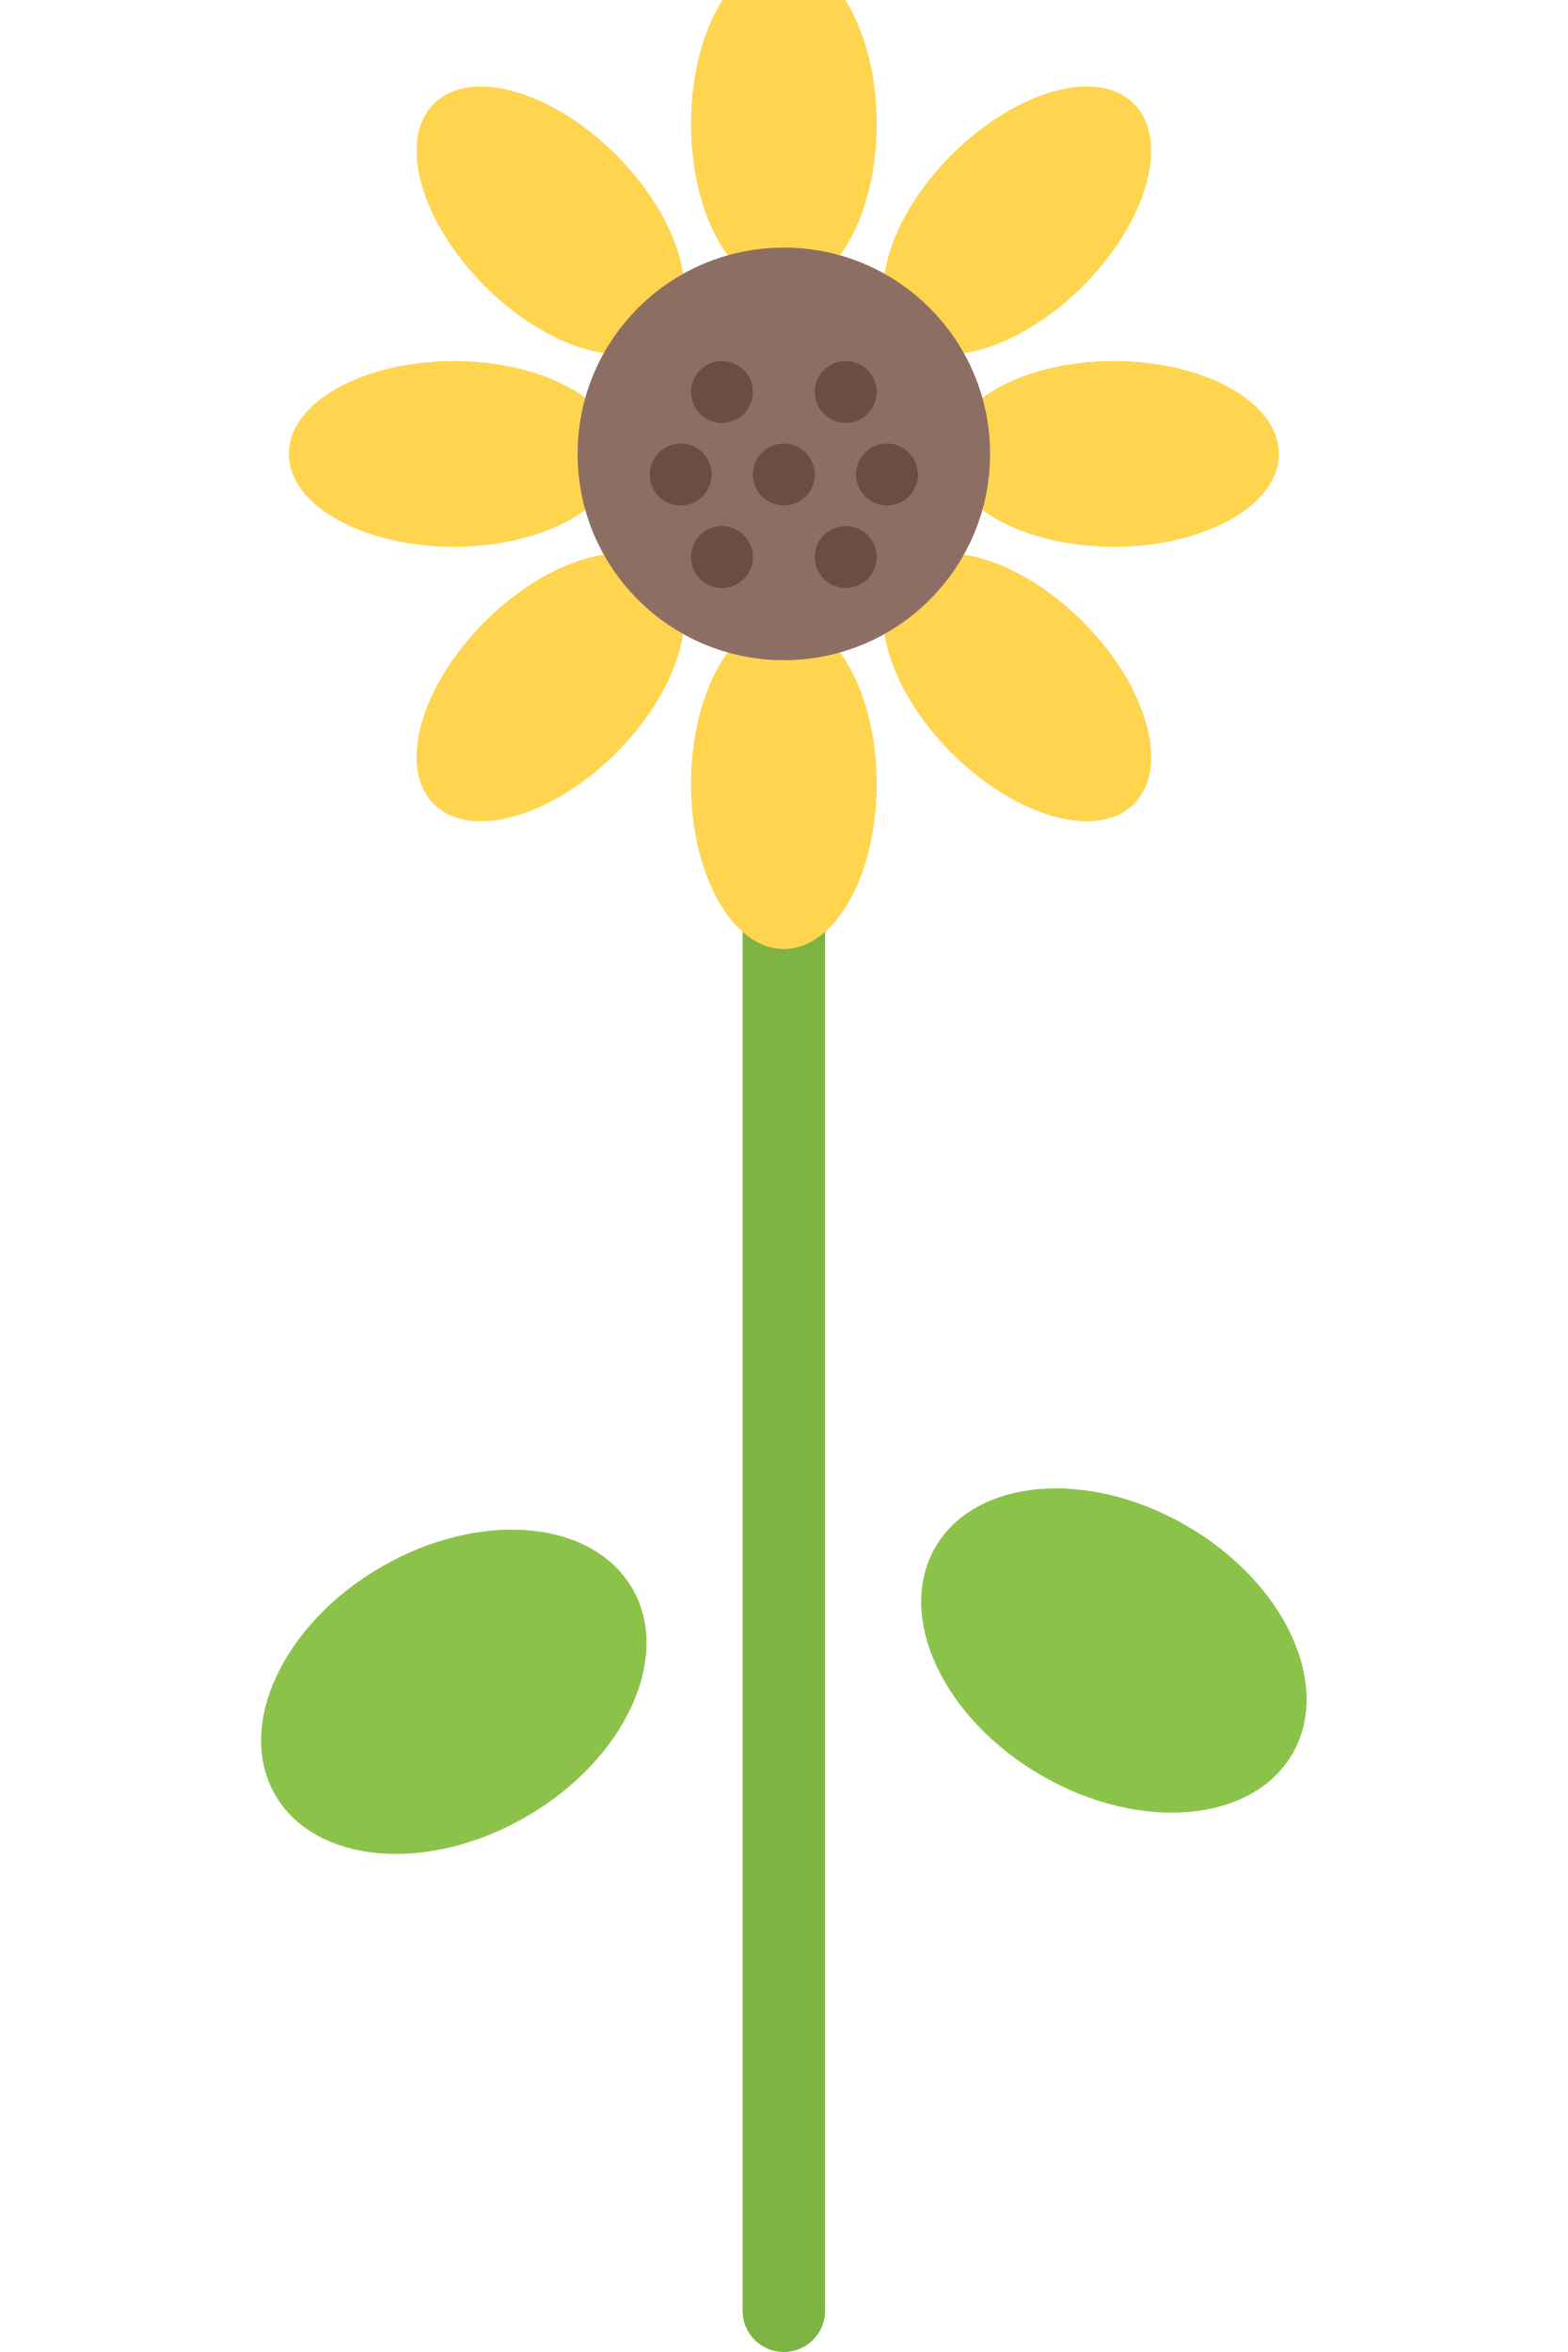
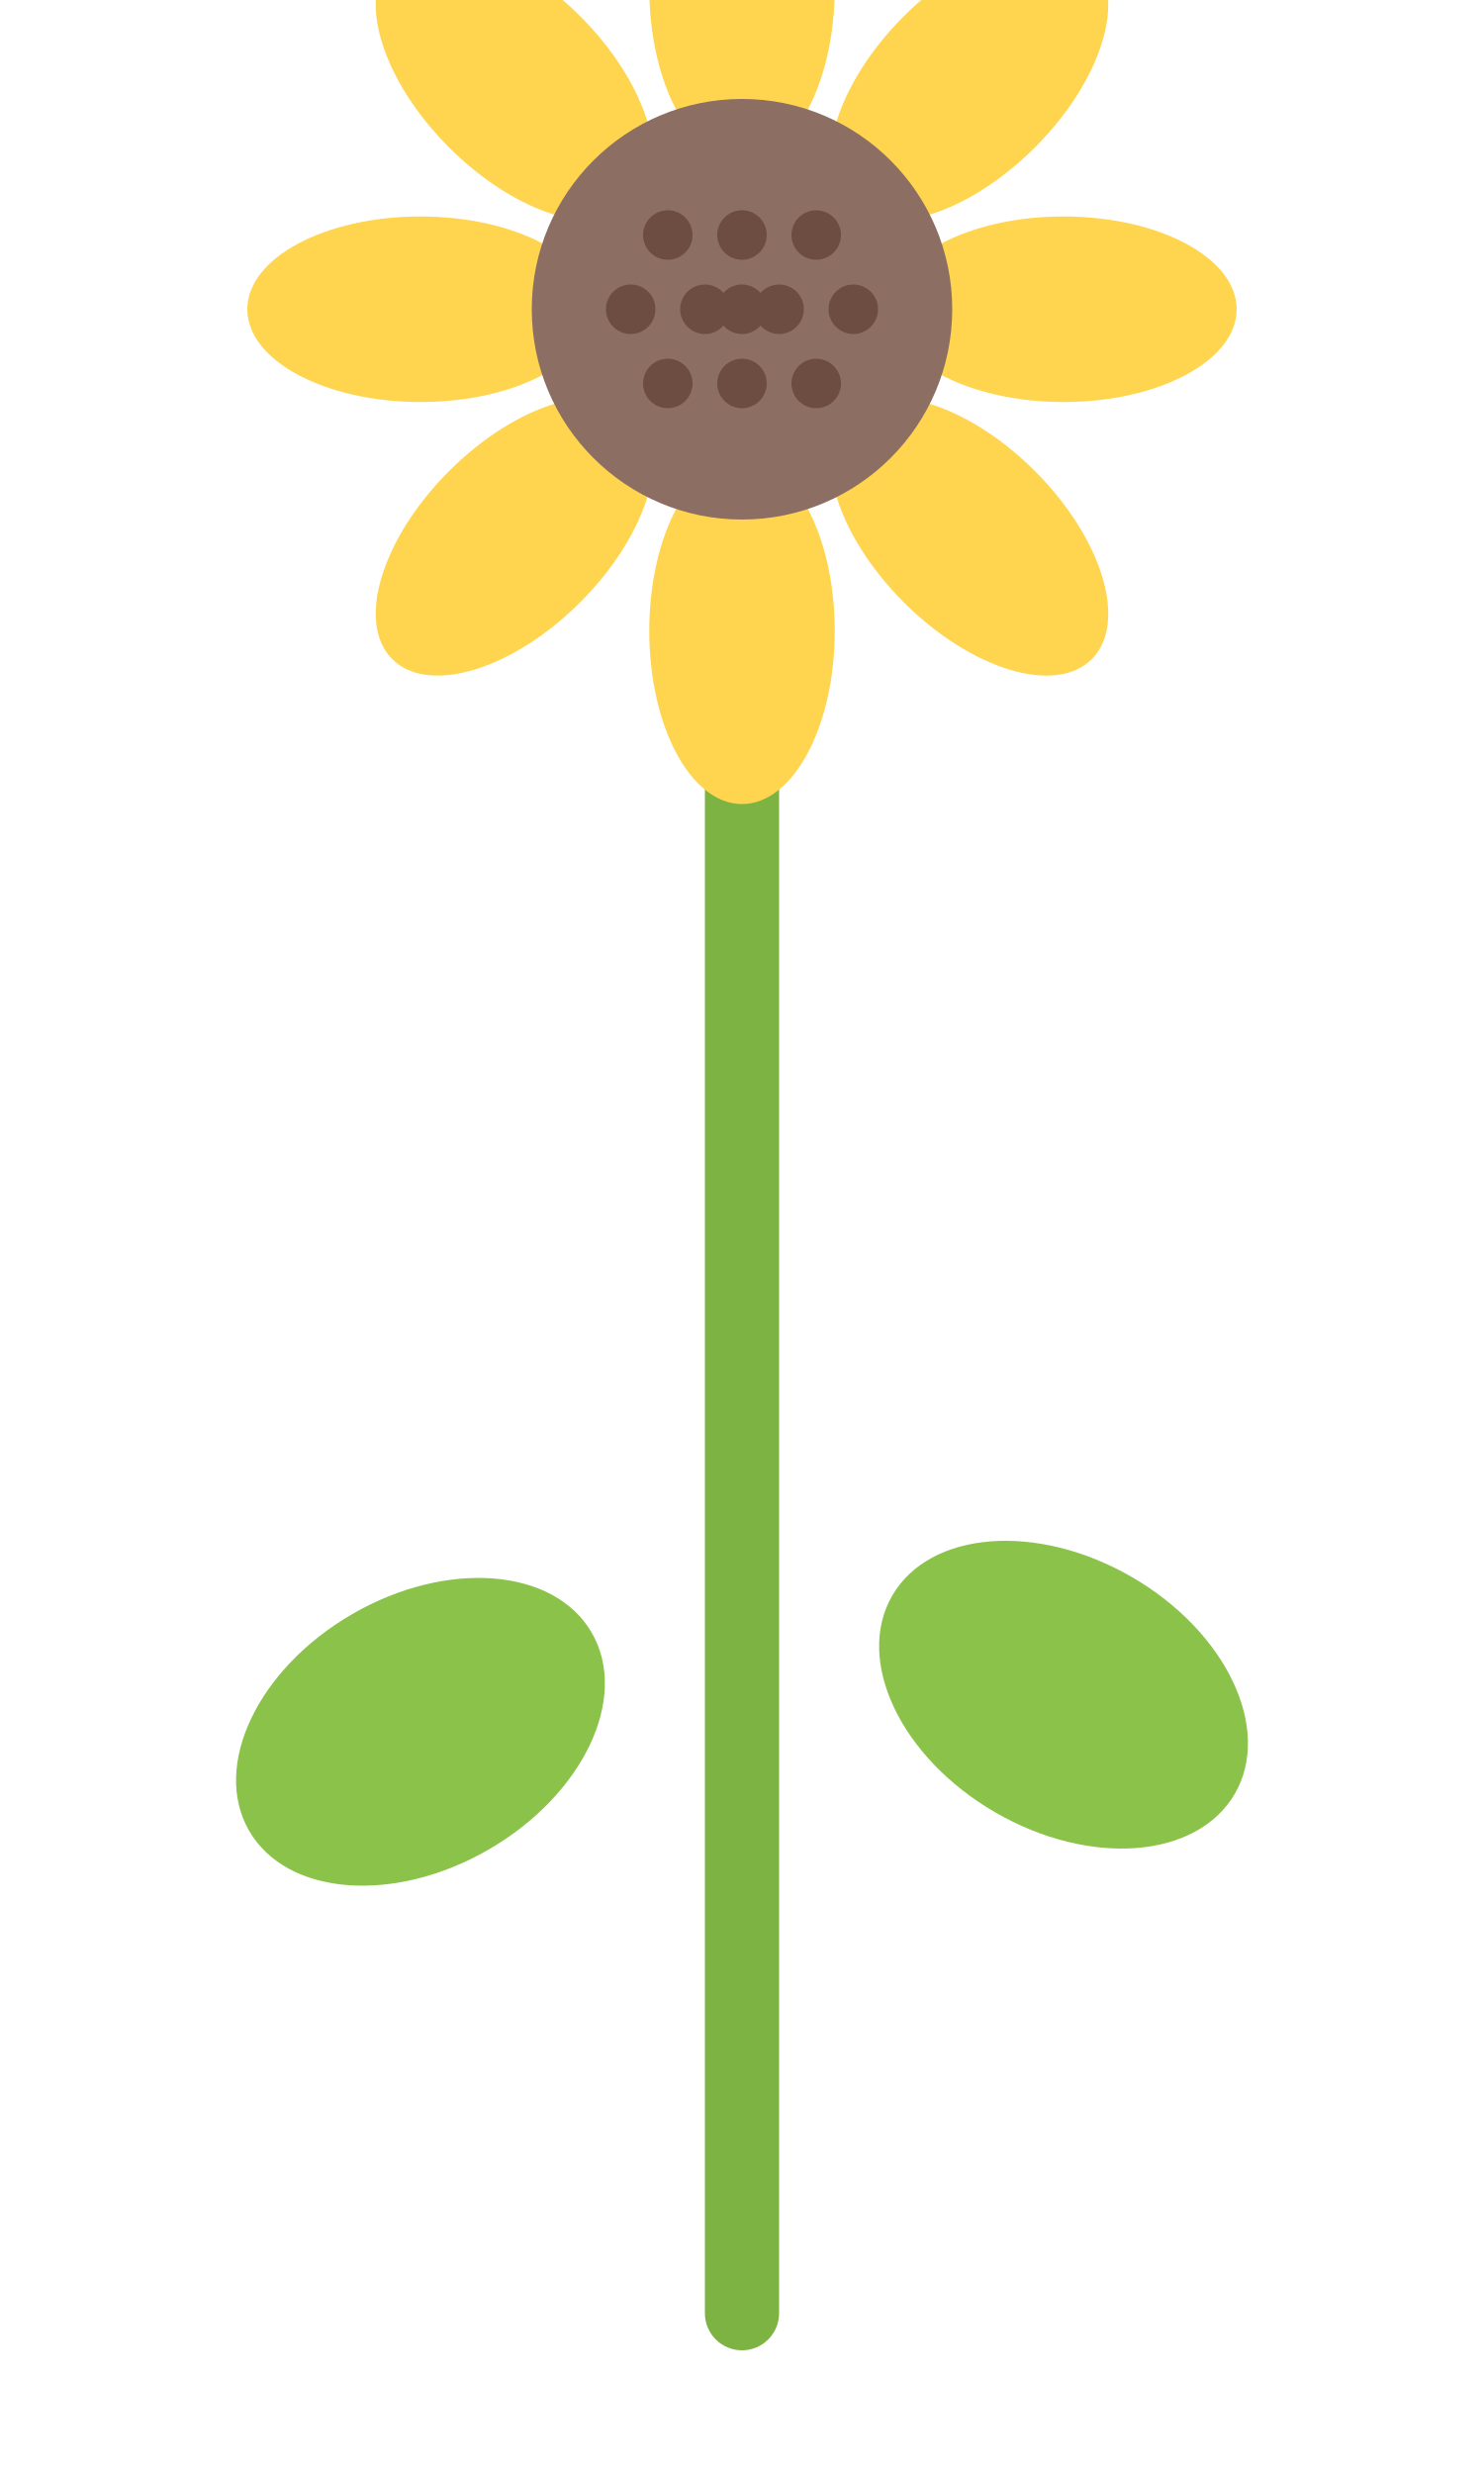
- <svg xmlns="http://www.w3.org/2000/svg" width="80" height="120" viewBox="16 -2 48 114" fill="none">
-   <rect x="38" y="20" width="4" height="92" fill="#7CB342" rx="2" />
-   <ellipse cx="24" cy="80" rx="10" ry="7" fill="#8BC34A" transform="rotate(-30 24 80)" />
-   <ellipse cx="56" cy="78" rx="10" ry="7" fill="#8BC34A" transform="rotate(30 56 78)" />
-   <ellipse cx="56" cy="20" rx="8" ry="4.5" fill="#FFD54F" transform="rotate(0 56 20)" />
-   <ellipse cx="51.314" cy="31.314" rx="8" ry="4.5" fill="#FFD54F" transform="rotate(45 51.3137 31.3137)" />
-   <ellipse cx="40" cy="36" rx="8" ry="4.5" fill="#FFD54F" transform="rotate(90 40 36)" />
-   <ellipse cx="28.686" cy="31.314" rx="8" ry="4.5" fill="#FFD54F" transform="rotate(135 28.6863 31.3137)" />
-   <ellipse cx="24" cy="20" rx="8" ry="4.5" fill="#FFD54F" transform="rotate(180 24 20)" />
-   <ellipse cx="28.686" cy="8.686" rx="8" ry="4.5" fill="#FFD54F" transform="rotate(225 28.6863 8.6863)" />
-   <ellipse cx="40" cy="4" rx="8" ry="4.5" fill="#FFD54F" transform="rotate(270 40 4)" />
-   <ellipse cx="51.314" cy="8.686" rx="8" ry="4.5" fill="#FFD54F" transform="rotate(315 51.3137 8.6863)" />
-   <circle cx="40" cy="20" r="10" fill="#8D6E63" />
-   <circle cx="37" cy="17" r="1.5" fill="#6D4C41" />
-   <circle cx="43" cy="17" r="1.5" fill="#6D4C41" />
-   <circle cx="35" cy="21" r="1.5" fill="#6D4C41" />
-   <circle cx="40" cy="21" r="1.5" fill="#6D4C41" />
-   <circle cx="45" cy="21" r="1.5" fill="#6D4C41" />
-   <circle cx="37" cy="25" r="1.5" fill="#6D4C41" />
-   <circle cx="43" cy="25" r="1.5" fill="#6D4C41" />
+ <svg xmlns="http://www.w3.org/2000/svg" width="120" height="200" viewBox="0 0 120 200" fill="none">
+   <rect x="57" y="25" width="6" height="165" fill="#7CB342" rx="3" />
+   <ellipse cx="34" cy="140" rx="16" ry="11" fill="#8BC34A" transform="rotate(-30 34 140)" />
+   <ellipse cx="86" cy="137" rx="16" ry="11" fill="#8BC34A" transform="rotate(30 86 137)" />
+   <ellipse cx="86" cy="25" rx="14" ry="7.5" fill="#FFD54F" transform="rotate(0 86 25)" />
+   <ellipse cx="78.385" cy="43.385" rx="14" ry="7.5" fill="#FFD54F" transform="rotate(45 78.38478 43.38478)" />
+   <ellipse cx="60" cy="51" rx="14" ry="7.5" fill="#FFD54F" transform="rotate(90 60 51)" />
+   <ellipse cx="41.615" cy="43.385" rx="14" ry="7.5" fill="#FFD54F" transform="rotate(135 41.61522 43.38478)" />
+   <ellipse cx="34" cy="25" rx="14" ry="7.5" fill="#FFD54F" transform="rotate(180 34 25)" />
+   <ellipse cx="41.615" cy="6.615" rx="14" ry="7.5" fill="#FFD54F" transform="rotate(225 41.61522 6.615224)" />
+   <ellipse cx="60" cy="-1" rx="14" ry="7.5" fill="#FFD54F" transform="rotate(270 60 -1)" />
+   <ellipse cx="78.385" cy="6.615" rx="14" ry="7.5" fill="#FFD54F" transform="rotate(315 78.38478 6.615224)" />
+   <circle cx="60" cy="25" r="17" fill="#8D6E63" />
+   <circle cx="54" cy="19" r="2" fill="#6D4C41" />
+   <circle cx="60" cy="19" r="2" fill="#6D4C41" />
+   <circle cx="66" cy="19" r="2" fill="#6D4C41" />
+   <circle cx="51" cy="25" r="2" fill="#6D4C41" />
+   <circle cx="57" cy="25" r="2" fill="#6D4C41" />
+   <circle cx="60" cy="25" r="2" fill="#6D4C41" />
+   <circle cx="63" cy="25" r="2" fill="#6D4C41" />
+   <circle cx="69" cy="25" r="2" fill="#6D4C41" />
+   <circle cx="54" cy="31" r="2" fill="#6D4C41" />
+   <circle cx="60" cy="31" r="2" fill="#6D4C41" />
+   <circle cx="66" cy="31" r="2" fill="#6D4C41" />
</svg>
